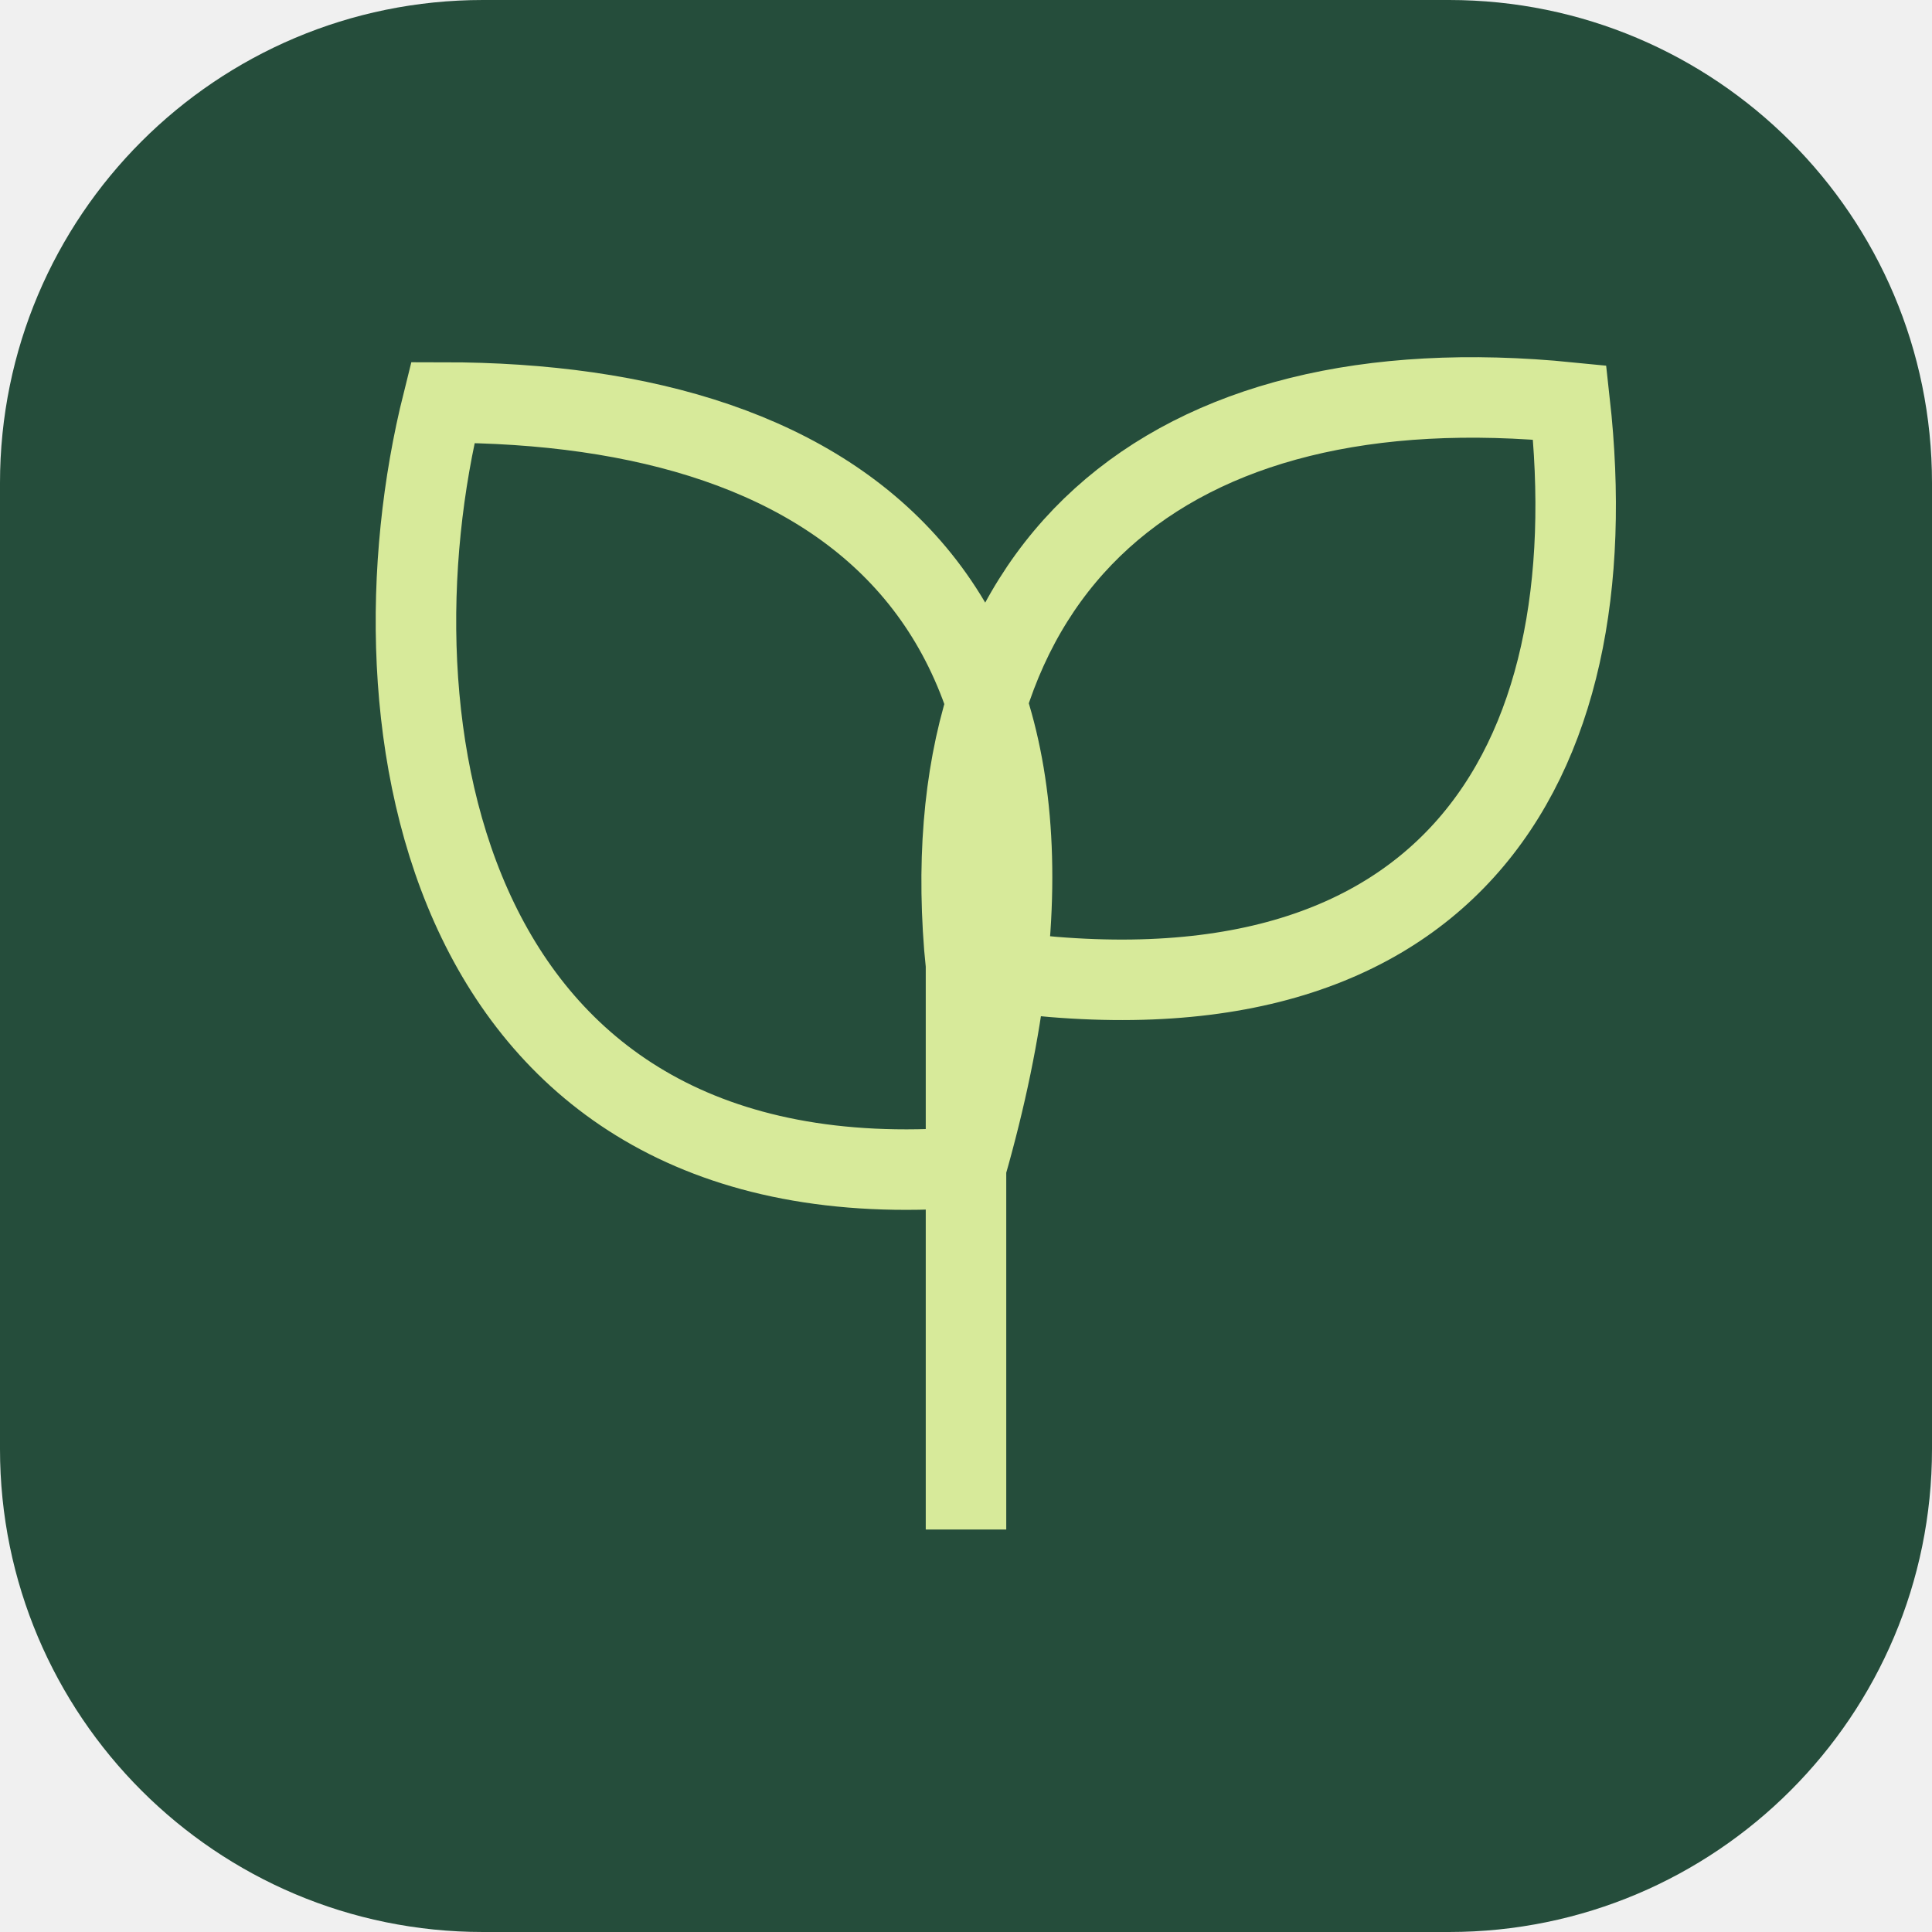
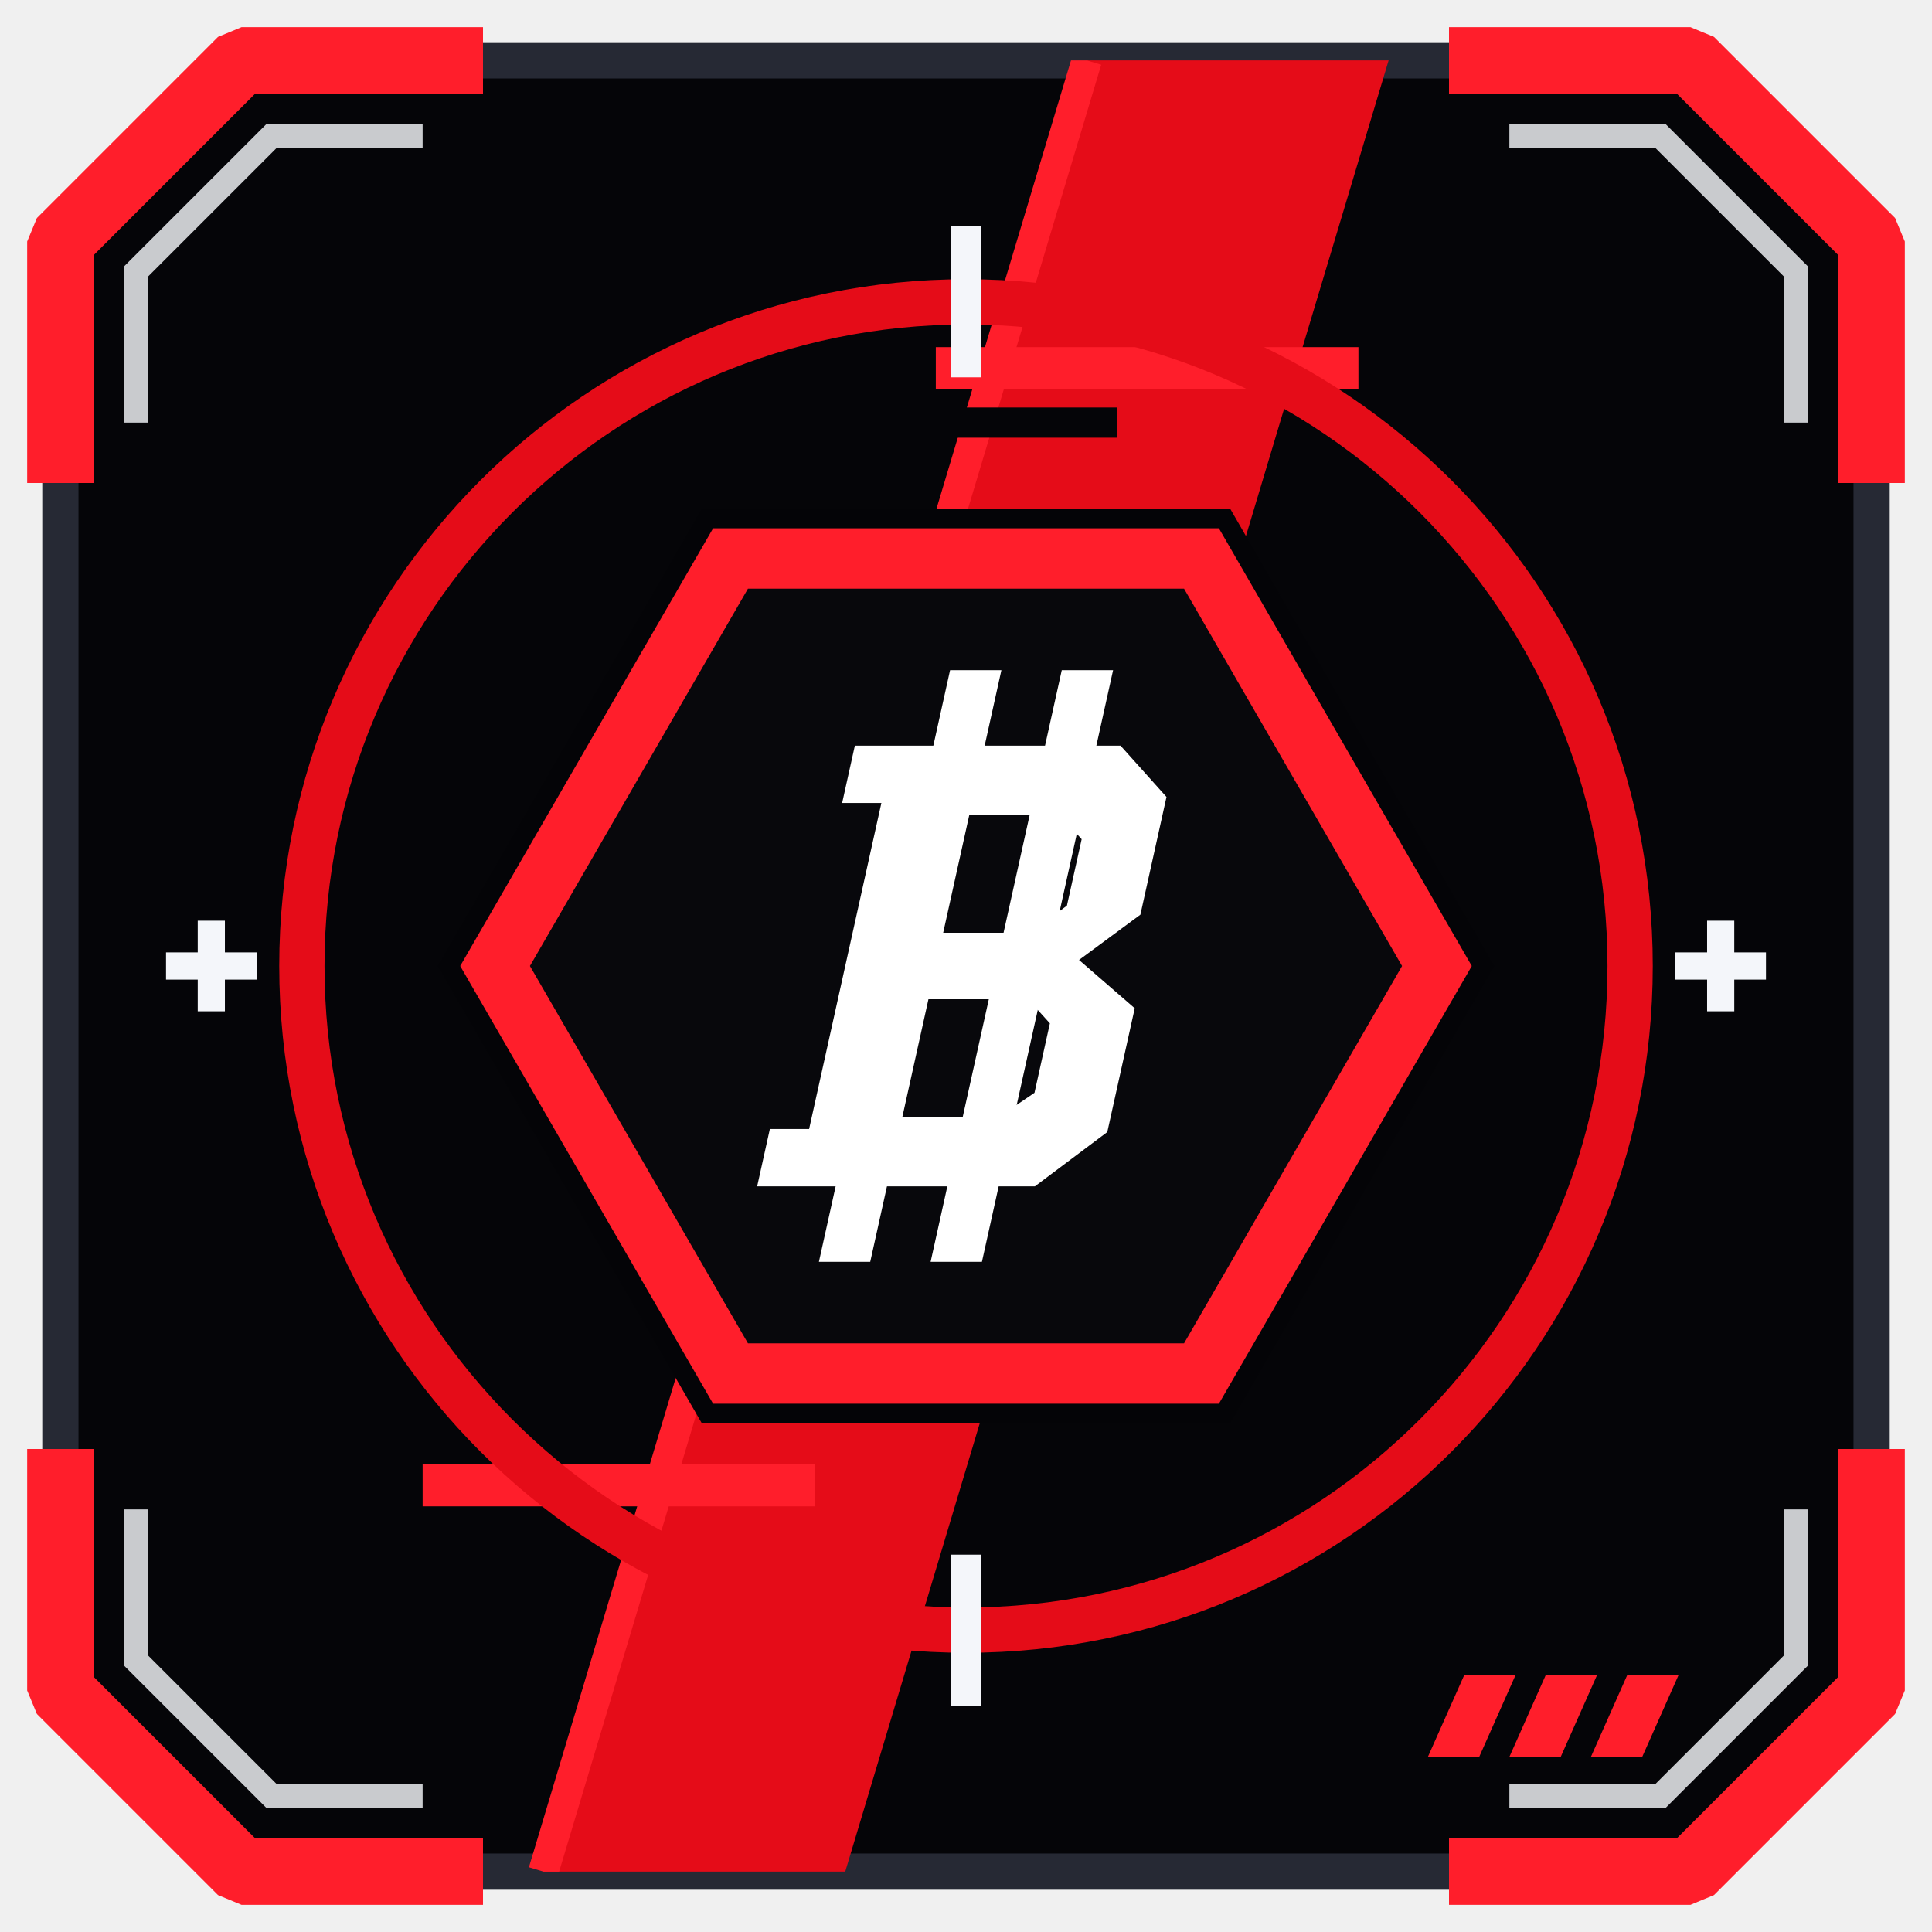
- <svg xmlns="http://www.w3.org/2000/svg" viewBox="0 0 48 48">
-   <rect width="48" height="48" rx="12" fill="#254d3b" />
-   <g transform="translate(4 4)" fill="none" stroke="#d7ea9a" stroke-width="2">
-     <path d="M20 34V18M20 25C7 26 5 14 7 6c10 0 17 5 13 19Zm0-5C19 10 25 5 35 6c1 9-3 16-15 14Z" />
+ <svg xmlns="http://www.w3.org/2000/svg" viewBox="0 0 64 64" fill="none">
+   <defs>
+     <clipPath id="plate-clip">
+       <polygon points="8,2 56,2 62,8 62,56 56,62 8,62 2,56 2,8" />
+     </clipPath>
+   </defs>
+   <polygon points="8,2 56,2 62,8 62,56 56,62 8,62 2,56 2,8" fill="#050508" stroke="#262934" stroke-width="1.2" />
+   <g clip-path="url(#plate-clip)">
+     <polygon points="36,2 46,2 28,62 18,62" fill="#E50C18" />
+     <line x1="36" y1="2" x2="18" y2="62" stroke="#FF1E2B" stroke-width="1" />
+     <rect x="31" y="11.5" width="14" height="1.4" fill="#FF1E2B" />
+     <rect x="28" y="13.5" width="9" height="1" fill="#050508" />
+     <rect x="14" y="48.5" width="13" height="1.4" fill="#FF1E2B" />
+     <circle cx="32" cy="32" r="22" stroke="#E50C18" stroke-width="1.5" />
+     <line x1="32" y1="7.5" x2="32" y2="12.5" stroke="#F4F6FA" stroke-width="1" />
+     <line x1="32" y1="51.5" x2="32" y2="56.5" stroke="#F4F6FA" stroke-width="1" />
+     <path d="M5.5 32H8.5M7 30.5V33.5M55.5 32H58.5M57 30.5V33.5" stroke="#F4F6FA" stroke-width="0.9" />
+     <polygon points="48.5,55.5 50.2,55.5 49,58.2 47.3,58.2" fill="#FF1E2B" />
+     <polygon points="51.2,55.5 52.9,55.5 51.7,58.2 50.0,58.2" fill="#FF1E2B" />
+     <polygon points="53.9,55.5 55.6,55.5 54.4,58.2 52.7,58.2" fill="#FF1E2B" />
+   </g>
+   <polyline points="4.5,14 4.5,9 9,4.5 14,4.5" stroke="#F4F6FA" stroke-opacity="0.82" stroke-width="0.8" />
+   <polyline points="50,4.5 55,4.5 59.5,9 59.5,14" stroke="#F4F6FA" stroke-opacity="0.82" stroke-width="0.8" />
+   <polyline points="59.5,50 59.5,55 55,59.5 50,59.5" stroke="#F4F6FA" stroke-opacity="0.82" stroke-width="0.8" />
+   <polyline points="14,59.5 9,59.5 4.5,55 4.5,50" stroke="#F4F6FA" stroke-opacity="0.82" stroke-width="0.8" />
+   <polyline points="2,16 2,8 8,2 16,2" stroke="#FF1E2B" stroke-width="2.2" stroke-linejoin="bevel" />
+   <polyline points="48,2 56,2 62,8 62,16" stroke="#FF1E2B" stroke-width="2.2" stroke-linejoin="bevel" />
+   <polyline points="62,48 62,56 56,62 48,62" stroke="#FF1E2B" stroke-width="2.2" stroke-linejoin="bevel" />
+   <polyline points="16,62 8,62 2,56 2,48" stroke="#FF1E2B" stroke-width="2.2" stroke-linejoin="bevel" />
+   <polygon points="49.5,32 40.75,47.15 23.25,47.15 14.5,32 23.25,16.85 40.75,16.85" fill="#040407" />
+   <polygon points="47.6,32 39.8,45.5 24.2,45.5 16.4,32 24.2,18.5 39.8,18.5" fill="#08080C" stroke="#FF1E2B" stroke-width="2" />
+   <g transform="translate(32.2,32) skewX(-12.5)">
+     <rect x="-2.9" y="-9.8" width="1.7" height="19.6" fill="#FFFFFF" />
+     <rect x="0.8" y="-9.8" width="1.7" height="19.6" fill="#FFFFFF" />
+     <path fill="#FFFFFF" fill-rule="evenodd" d="       M-5.5,-7.3 H3.3 L5.2,-5.6 V-1.7 L3.5,-0.2 L5.7,1.4 V5.5 L3.7,7.3 H-5.5 V5.4 H-4.2 V-5.4 H-5.5 Z       M-1.6,-5.0 V-1.1 H1.7 L2.7,-2.0 V-4.2 L1.8,-5.0 Z       M-1.6,1.1 V5.0 H2.0 L3.0,4.2 V1.9 L2.1,1.1 Z     " />
  </g>
</svg>
